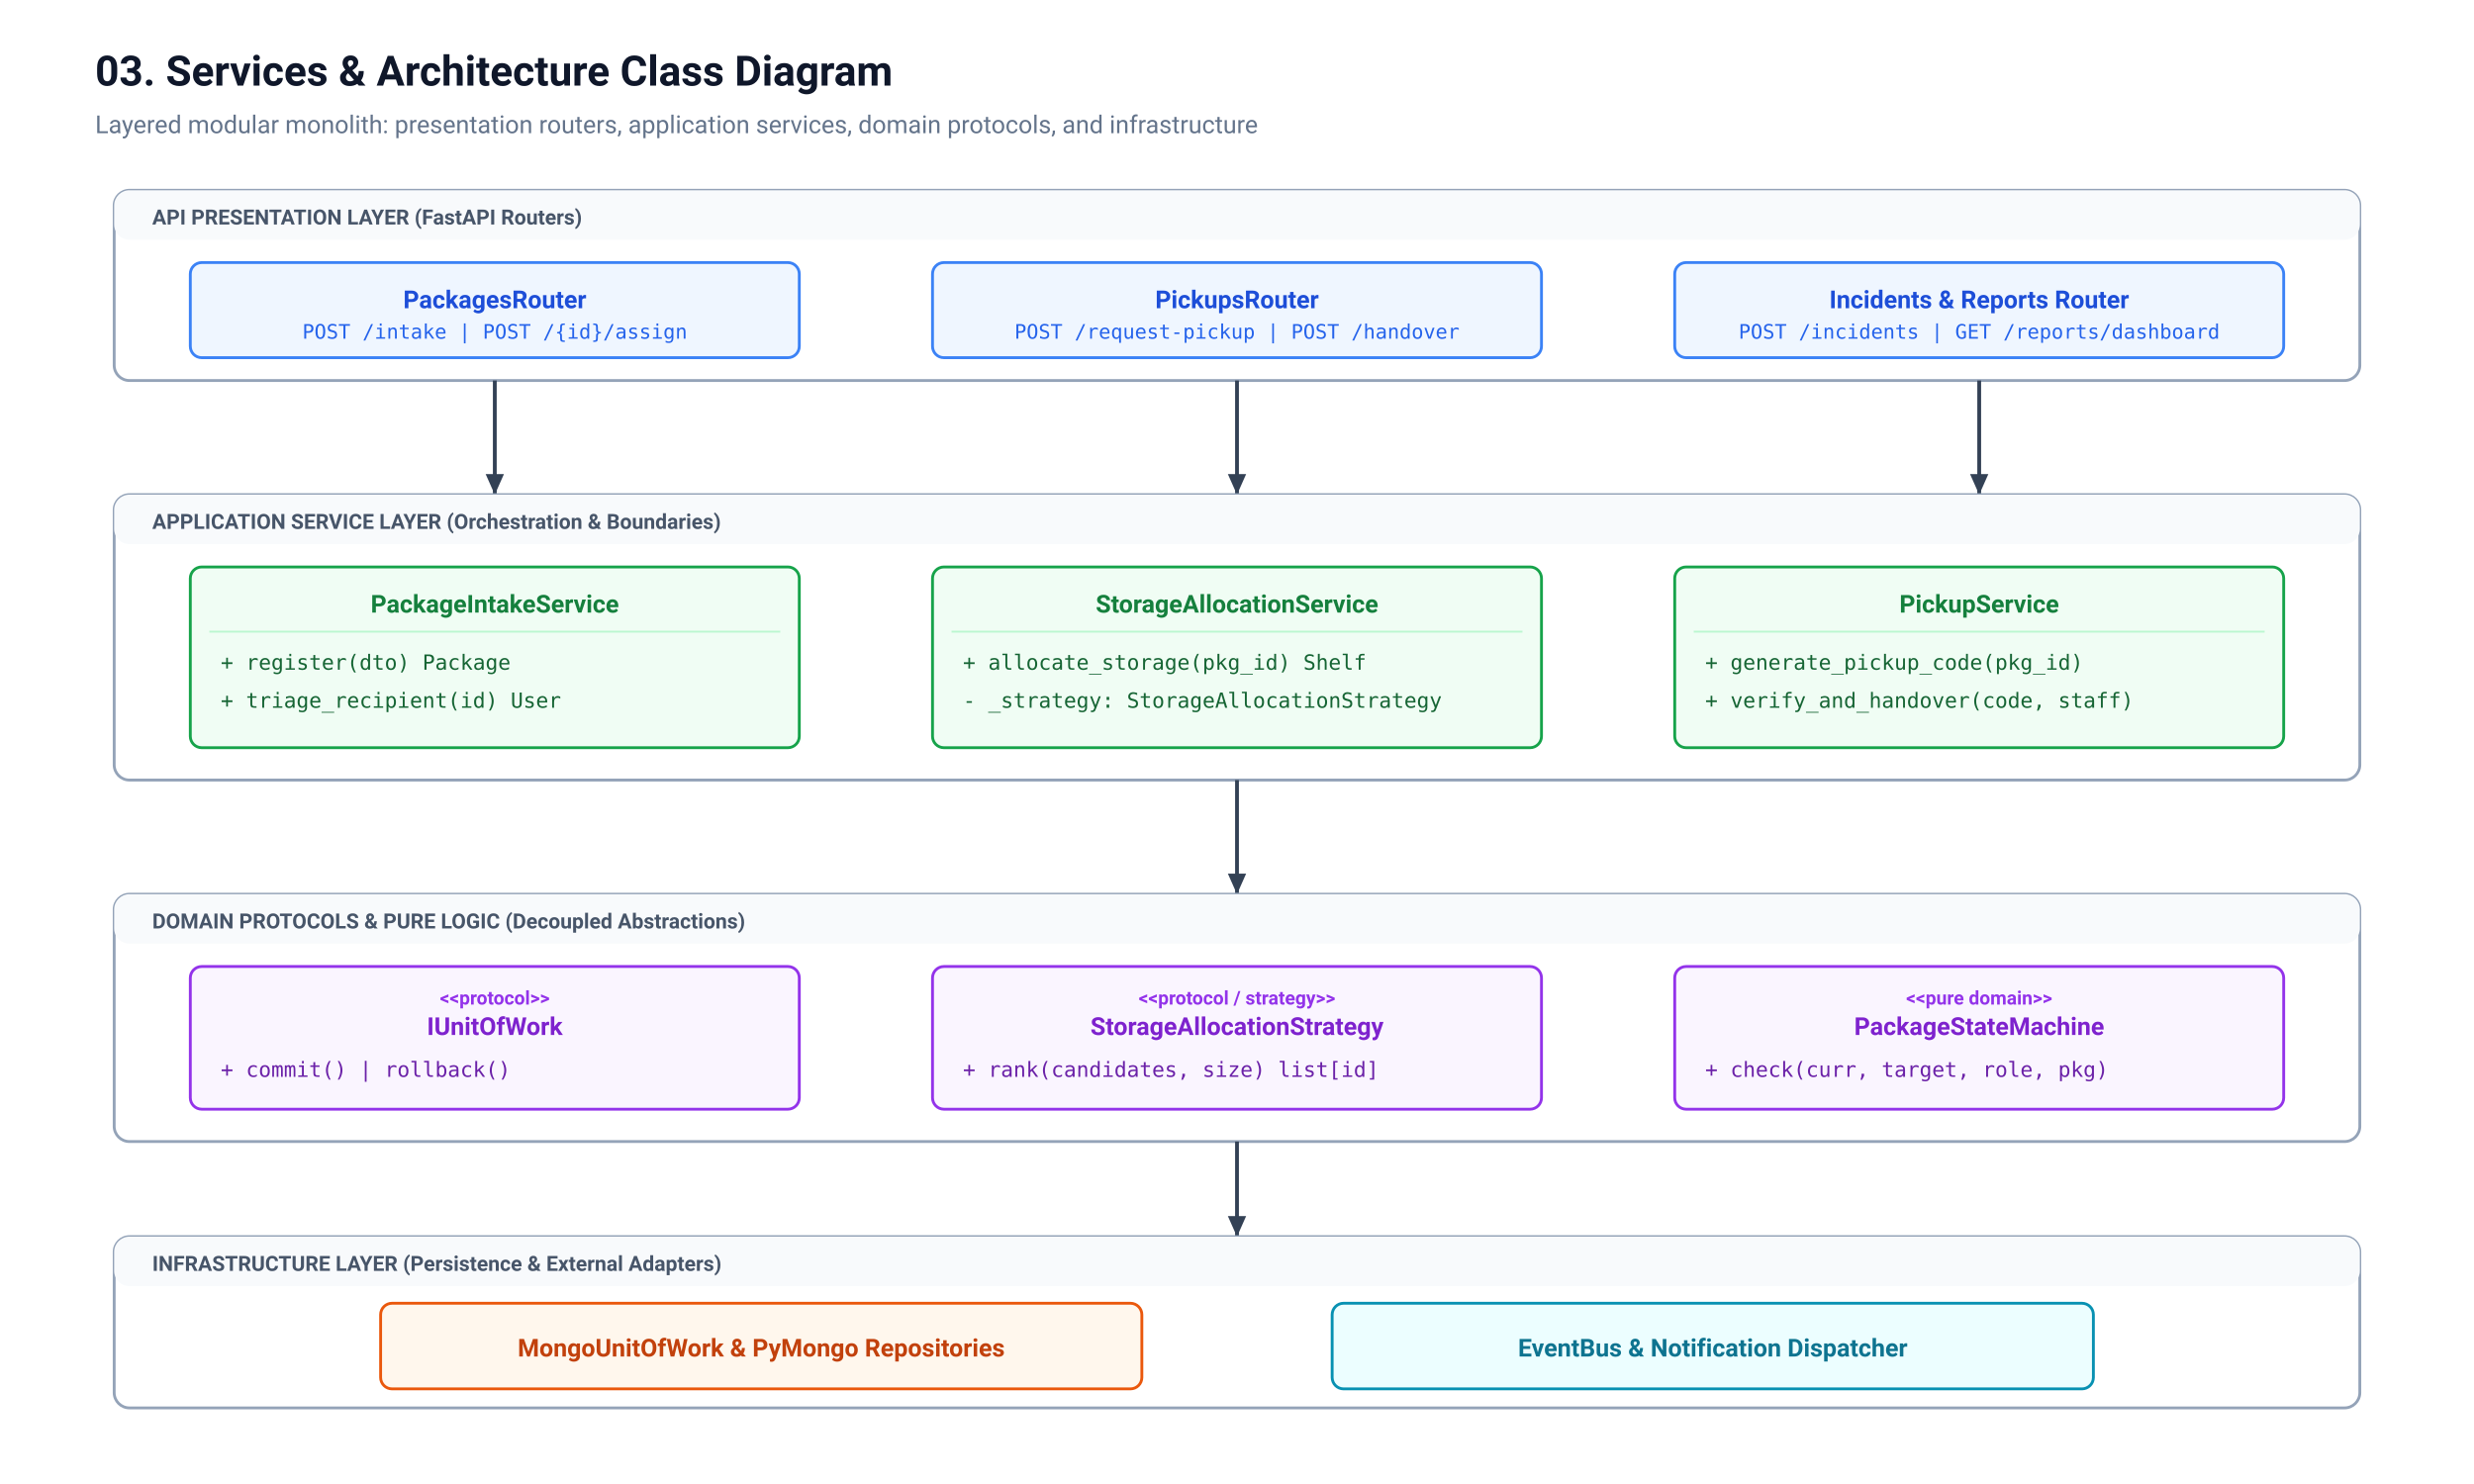
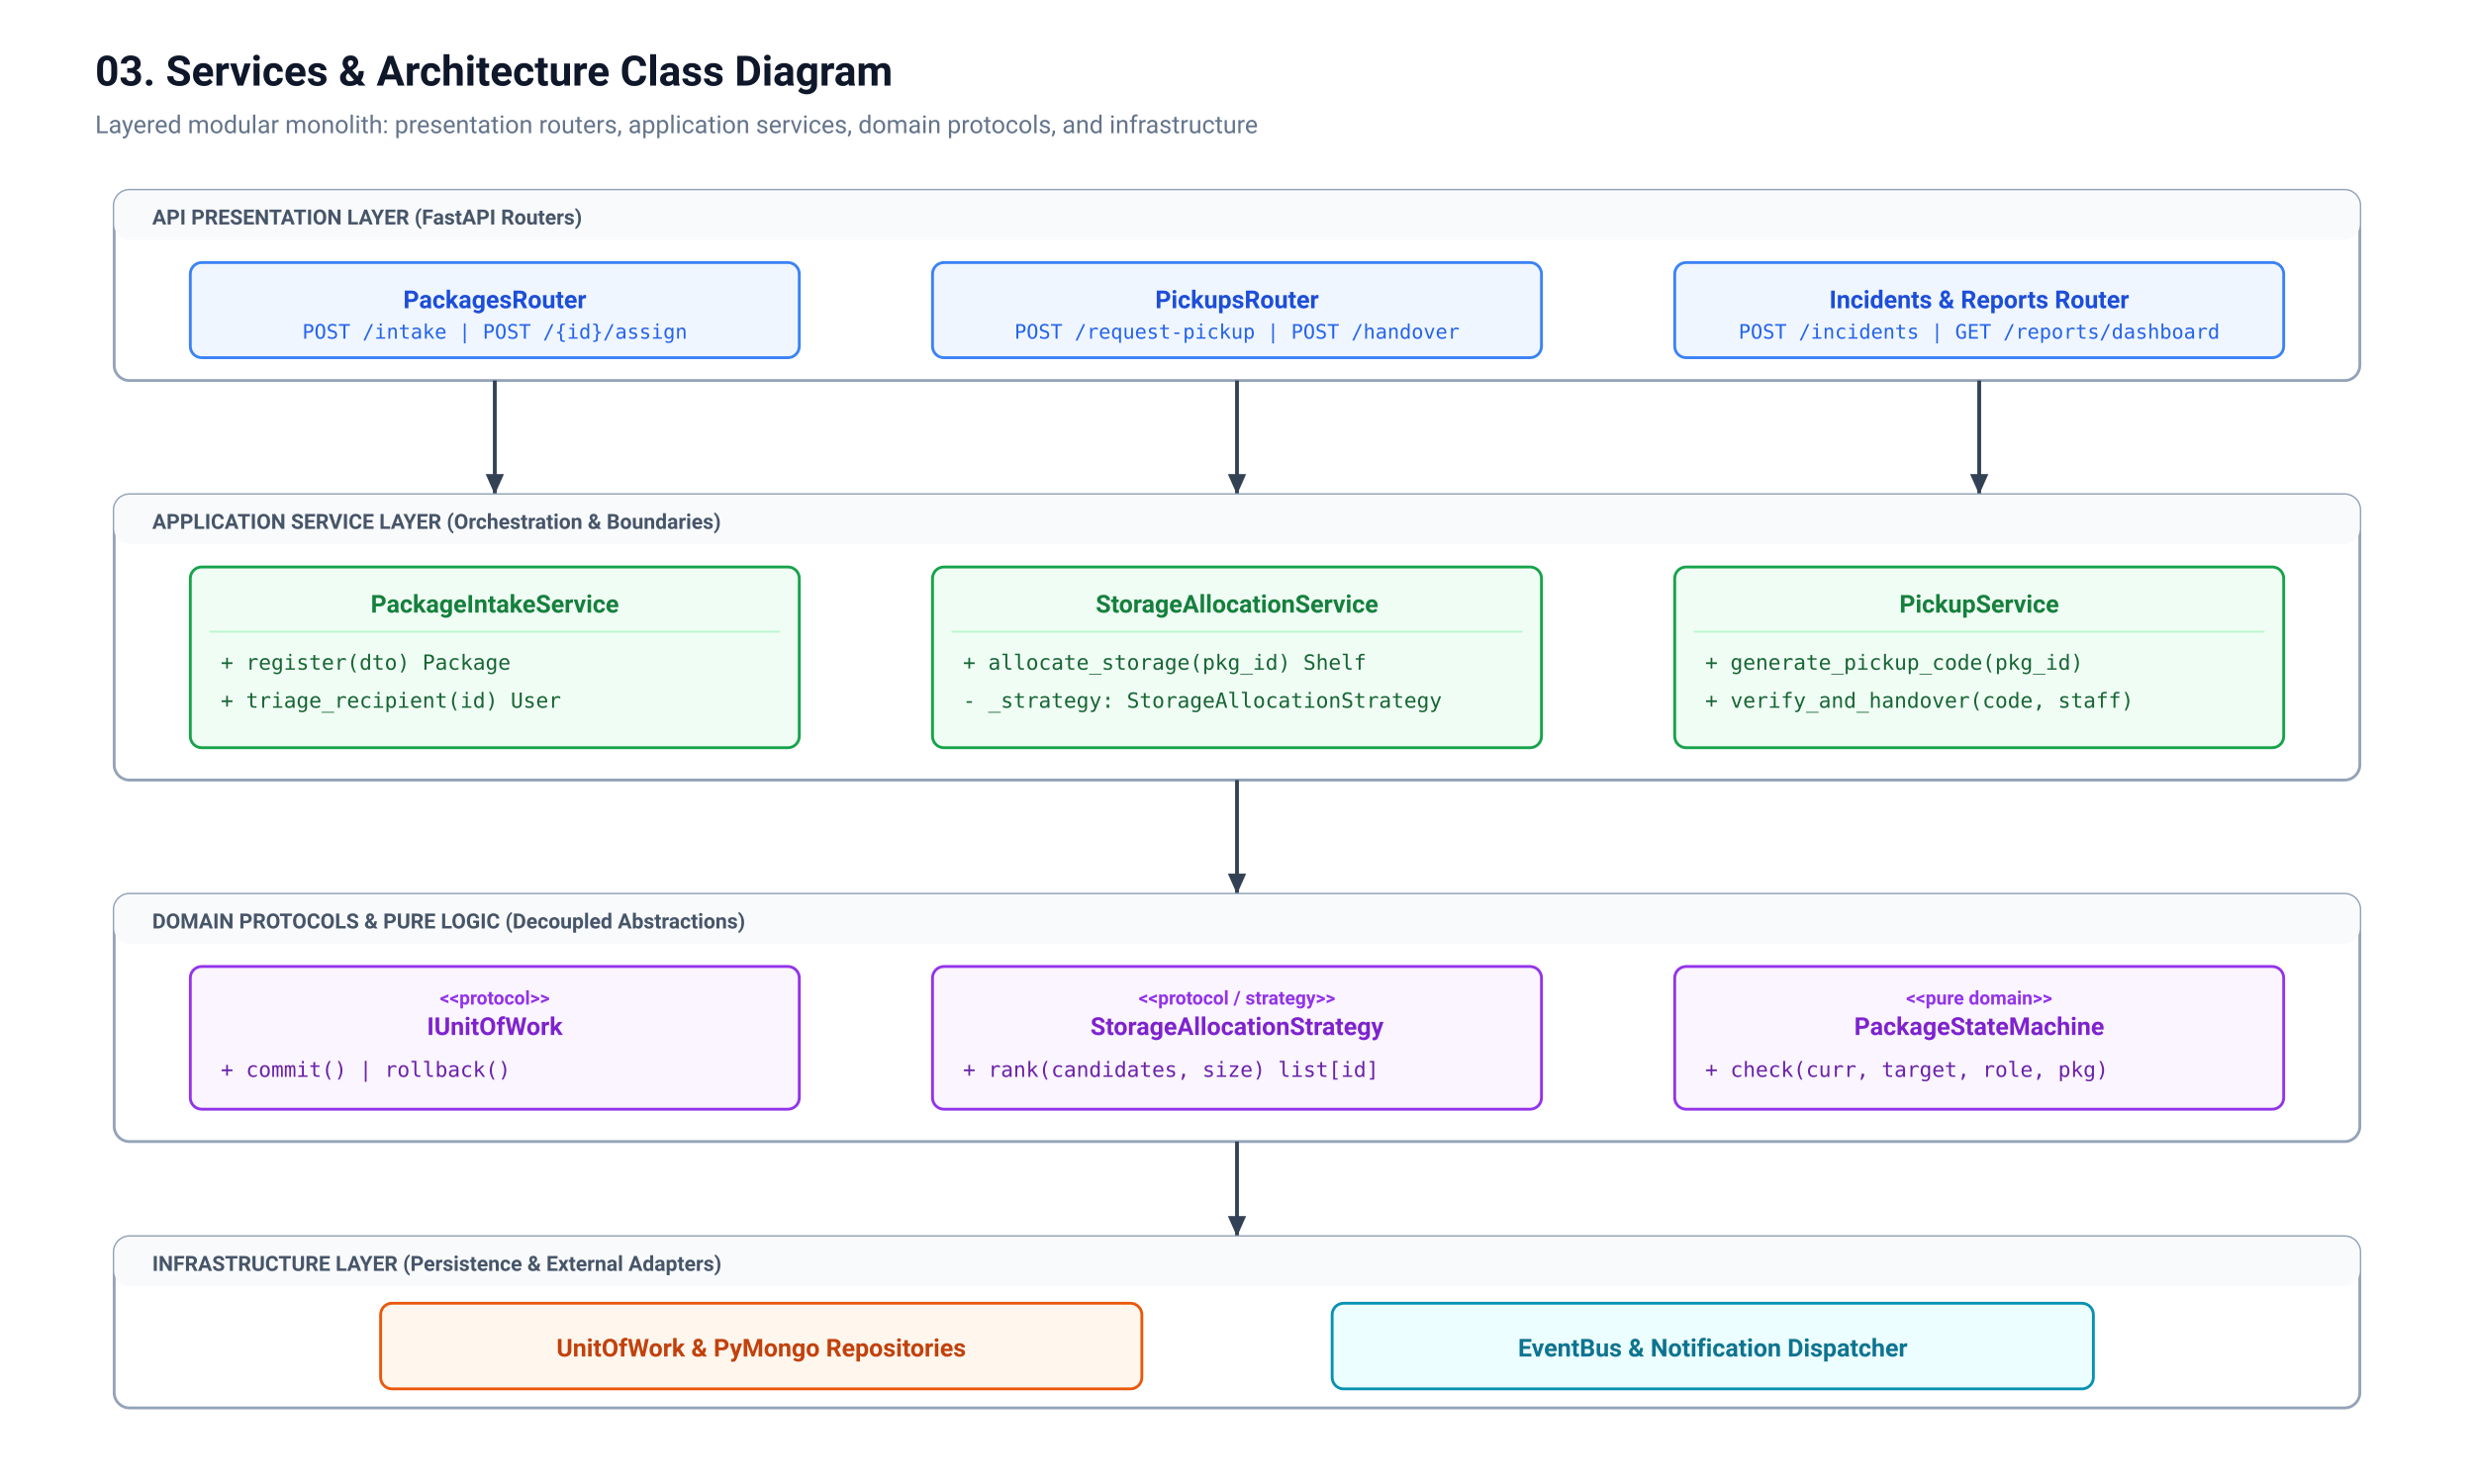
<svg xmlns="http://www.w3.org/2000/svg" viewBox="0 0 1300 780" width="100%" height="100%">
  <defs>
    <style>
    text { font-family: -apple-system, BlinkMacSystemFont, "Segoe UI", Roboto, Helvetica, Arial, sans-serif; }
    .mono { font-family: SFMono-Regular, Menlo, Monaco, Consolas, monospace; }
    .title { font-size: 22px; font-weight: 700; fill: #0f172a; }
    .subtitle { font-size: 13px; font-weight: 400; fill: #64748b; }
    .card { fill: #ffffff; stroke: #e2e8f0; stroke-width: 1.5; rx: 8; }
    .card-header { fill: #f8fafc; stroke: #e2e8f0; stroke-width: 1.5; }
    .header-text { font-size: 14px; font-weight: 600; fill: #0f172a; text-anchor: middle; }
    .line { stroke: #334155; stroke-width: 2; fill: none; }
    .line-blue { stroke: #2563eb; stroke-width: 2; fill: none; }
    .line-green { stroke: #16a34a; stroke-width: 2; fill: none; }
    .line-red { stroke: #dc2626; stroke-width: 2; fill: none; }
    .line-dash { stroke: #64748b; stroke-width: 1.8; stroke-dasharray: 5,4; fill: none; }
    .badge { rx: 12; stroke-width: 1.2; }
    .badge-text { font-size: 11px; font-weight: 600; text-anchor: middle; }
</style>
    <marker id="arrow" viewBox="0 0 10 10" refX="9" refY="5" markerWidth="6" markerHeight="6" orient="auto-start-reverse">
      <path d="M 0 1 L 9 5 L 0 9 z" fill="#334155" />
    </marker>
    <marker id="arrow-blue" viewBox="0 0 10 10" refX="9" refY="5" markerWidth="6" markerHeight="6" orient="auto-start-reverse">
      <path d="M 0 1 L 9 5 L 0 9 z" fill="#2563eb" />
    </marker>
    <marker id="arrow-green" viewBox="0 0 10 10" refX="9" refY="5" markerWidth="6" markerHeight="6" orient="auto-start-reverse">
      <path d="M 0 1 L 9 5 L 0 9 z" fill="#16a34a" />
    </marker>
    <marker id="arrow-red" viewBox="0 0 10 10" refX="9" refY="5" markerWidth="6" markerHeight="6" orient="auto-start-reverse">
      <path d="M 0 1 L 9 5 L 0 9 z" fill="#dc2626" />
    </marker>
    <marker id="arrow-gray" viewBox="0 0 10 10" refX="9" refY="5" markerWidth="6" markerHeight="6" orient="auto-start-reverse">
      <path d="M 0 1 L 9 5 L 0 9 z" fill="#64748b" />
    </marker>
  </defs>
  <rect width="1300" height="780" fill="#ffffff" />
  <text x="50" y="45" class="title">03. Services &amp; Architecture Class Diagram</text>
  <text x="50" y="70" class="subtitle">Layered modular monolith: presentation routers, application services, domain protocols, and infrastructure</text>
  <g transform="translate(60, 100)">
    <rect width="1180" height="100" rx="8" fill="#ffffff" stroke="#94a3b8" stroke-width="1.5" />
    <rect width="1180" height="26" rx="8" fill="#f8fafc" />
    <text x="20" y="18" font-size="11" font-weight="700" fill="#475569">API PRESENTATION LAYER (FastAPI Routers)</text>
    <g transform="translate(40, 38)">
      <rect width="320" height="50" rx="6" fill="#eff6ff" stroke="#3b82f6" stroke-width="1.5" />
      <text x="160" y="24" font-size="13" font-weight="700" fill="#1d4ed8" text-anchor="middle">PackagesRouter</text>
      <text x="160" y="40" class="mono" font-size="10.5" fill="#2563eb" text-anchor="middle">POST /intake | POST /{id}/assign</text>
    </g>
    <g transform="translate(430, 38)">
      <rect width="320" height="50" rx="6" fill="#eff6ff" stroke="#3b82f6" stroke-width="1.5" />
      <text x="160" y="24" font-size="13" font-weight="700" fill="#1d4ed8" text-anchor="middle">PickupsRouter</text>
      <text x="160" y="40" class="mono" font-size="10.5" fill="#2563eb" text-anchor="middle">POST /request-pickup | POST /handover</text>
    </g>
    <g transform="translate(820, 38)">
      <rect width="320" height="50" rx="6" fill="#eff6ff" stroke="#3b82f6" stroke-width="1.5" />
      <text x="160" y="24" font-size="13" font-weight="700" fill="#1d4ed8" text-anchor="middle">Incidents &amp; Reports Router</text>
      <text x="160" y="40" class="mono" font-size="10.5" fill="#2563eb" text-anchor="middle">POST /incidents | GET /reports/dashboard</text>
    </g>
  </g>
  <line x1="260" y1="200" x2="260" y2="260" stroke="#334155" stroke-width="2" marker-end="url(#arrow)" />
  <line x1="650" y1="200" x2="650" y2="260" stroke="#334155" stroke-width="2" marker-end="url(#arrow)" />
  <line x1="1040" y1="200" x2="1040" y2="260" stroke="#334155" stroke-width="2" marker-end="url(#arrow)" />
  <g transform="translate(60, 260)">
    <rect width="1180" height="150" rx="8" fill="#ffffff" stroke="#94a3b8" stroke-width="1.5" />
    <rect width="1180" height="26" rx="8" fill="#f8fafc" />
    <text x="20" y="18" font-size="11" font-weight="700" fill="#475569">APPLICATION SERVICE LAYER (Orchestration &amp; Boundaries)</text>
    <g transform="translate(40, 38)">
      <rect width="320" height="95" rx="6" fill="#f0fdf4" stroke="#16a34a" stroke-width="1.5" />
      <text x="160" y="24" font-size="13" font-weight="700" fill="#15803d" text-anchor="middle">PackageIntakeService</text>
      <line x1="10" y1="34" x2="310" y2="34" stroke="#bbf7d0" stroke-width="1" />
      <text x="16" y="54" class="mono" font-size="11" fill="#166534">+ register(dto) Package</text>
      <text x="16" y="74" class="mono" font-size="11" fill="#166534">+ triage_recipient(id) User</text>
    </g>
    <g transform="translate(430, 38)">
      <rect width="320" height="95" rx="6" fill="#f0fdf4" stroke="#16a34a" stroke-width="1.5" />
      <text x="160" y="24" font-size="13" font-weight="700" fill="#15803d" text-anchor="middle">StorageAllocationService</text>
      <line x1="10" y1="34" x2="310" y2="34" stroke="#bbf7d0" stroke-width="1" />
      <text x="16" y="54" class="mono" font-size="11" fill="#166534">+ allocate_storage(pkg_id) Shelf</text>
      <text x="16" y="74" class="mono" font-size="11" fill="#166534">- _strategy: StorageAllocationStrategy</text>
    </g>
    <g transform="translate(820, 38)">
      <rect width="320" height="95" rx="6" fill="#f0fdf4" stroke="#16a34a" stroke-width="1.5" />
      <text x="160" y="24" font-size="13" font-weight="700" fill="#15803d" text-anchor="middle">PickupService</text>
      <line x1="10" y1="34" x2="310" y2="34" stroke="#bbf7d0" stroke-width="1" />
      <text x="16" y="54" class="mono" font-size="11" fill="#166534">+ generate_pickup_code(pkg_id)</text>
      <text x="16" y="74" class="mono" font-size="11" fill="#166534">+ verify_and_handover(code, staff)</text>
    </g>
  </g>
  <line x1="650" y1="410" x2="650" y2="470" stroke="#334155" stroke-width="2" marker-end="url(#arrow)" />
  <g transform="translate(60, 470)">
    <rect width="1180" height="130" rx="8" fill="#ffffff" stroke="#94a3b8" stroke-width="1.5" />
    <rect width="1180" height="26" rx="8" fill="#f8fafc" />
    <text x="20" y="18" font-size="11" font-weight="700" fill="#475569">DOMAIN PROTOCOLS &amp; PURE LOGIC (Decoupled Abstractions)</text>
    <g transform="translate(40, 38)">
      <rect width="320" height="75" rx="6" fill="#faf5ff" stroke="#9333ea" stroke-width="1.5" />
      <text x="160" y="20" font-size="10" font-weight="600" fill="#9333ea" text-anchor="middle">&lt;&lt;protocol&gt;&gt;</text>
      <text x="160" y="36" font-size="13" font-weight="700" fill="#7e22ce" text-anchor="middle">IUnitOfWork</text>
      <text x="16" y="58" class="mono" font-size="11" fill="#6b21a8">+ commit() | rollback()</text>
    </g>
    <g transform="translate(430, 38)">
      <rect width="320" height="75" rx="6" fill="#faf5ff" stroke="#9333ea" stroke-width="1.5" />
      <text x="160" y="20" font-size="10" font-weight="600" fill="#9333ea" text-anchor="middle">&lt;&lt;protocol / strategy&gt;&gt;</text>
      <text x="160" y="36" font-size="13" font-weight="700" fill="#7e22ce" text-anchor="middle">StorageAllocationStrategy</text>
      <text x="16" y="58" class="mono" font-size="11" fill="#6b21a8">+ rank(candidates, size) list[id]</text>
    </g>
    <g transform="translate(820, 38)">
      <rect width="320" height="75" rx="6" fill="#faf5ff" stroke="#9333ea" stroke-width="1.5" />
      <text x="160" y="20" font-size="10" font-weight="600" fill="#9333ea" text-anchor="middle">&lt;&lt;pure domain&gt;&gt;</text>
      <text x="160" y="36" font-size="13" font-weight="700" fill="#7e22ce" text-anchor="middle">PackageStateMachine</text>
      <text x="16" y="58" class="mono" font-size="11" fill="#6b21a8">+ check(curr, target, role, pkg)</text>
    </g>
  </g>
  <line x1="650" y1="600" x2="650" y2="650" stroke="#334155" stroke-width="2" marker-end="url(#arrow)" />
  <g transform="translate(60, 650)">
    <rect width="1180" height="90" rx="8" fill="#ffffff" stroke="#94a3b8" stroke-width="1.5" />
    <rect width="1180" height="26" rx="8" fill="#f8fafc" />
    <text x="20" y="18" font-size="11" font-weight="700" fill="#475569">INFRASTRUCTURE LAYER (Persistence &amp; External Adapters)</text>
    <g transform="translate(140, 35)">
      <rect width="400" height="45" rx="6" fill="#fff7ed" stroke="#ea580c" stroke-width="1.5" />
-       <text x="200" y="28" font-size="13" font-weight="700" fill="#c2410c" text-anchor="middle">MongoUnitOfWork &amp; PyMongo Repositories</text>
+       <text x="200" y="28" font-size="13" font-weight="700" fill="#c2410c" text-anchor="middle">UnitOfWork &amp; PyMongo Repositories</text>
    </g>
    <g transform="translate(640, 35)">
      <rect width="400" height="45" rx="6" fill="#ecfeff" stroke="#0891b2" stroke-width="1.5" />
      <text x="200" y="28" font-size="13" font-weight="700" fill="#0e7490" text-anchor="middle">EventBus &amp; Notification Dispatcher</text>
    </g>
  </g>
</svg>
